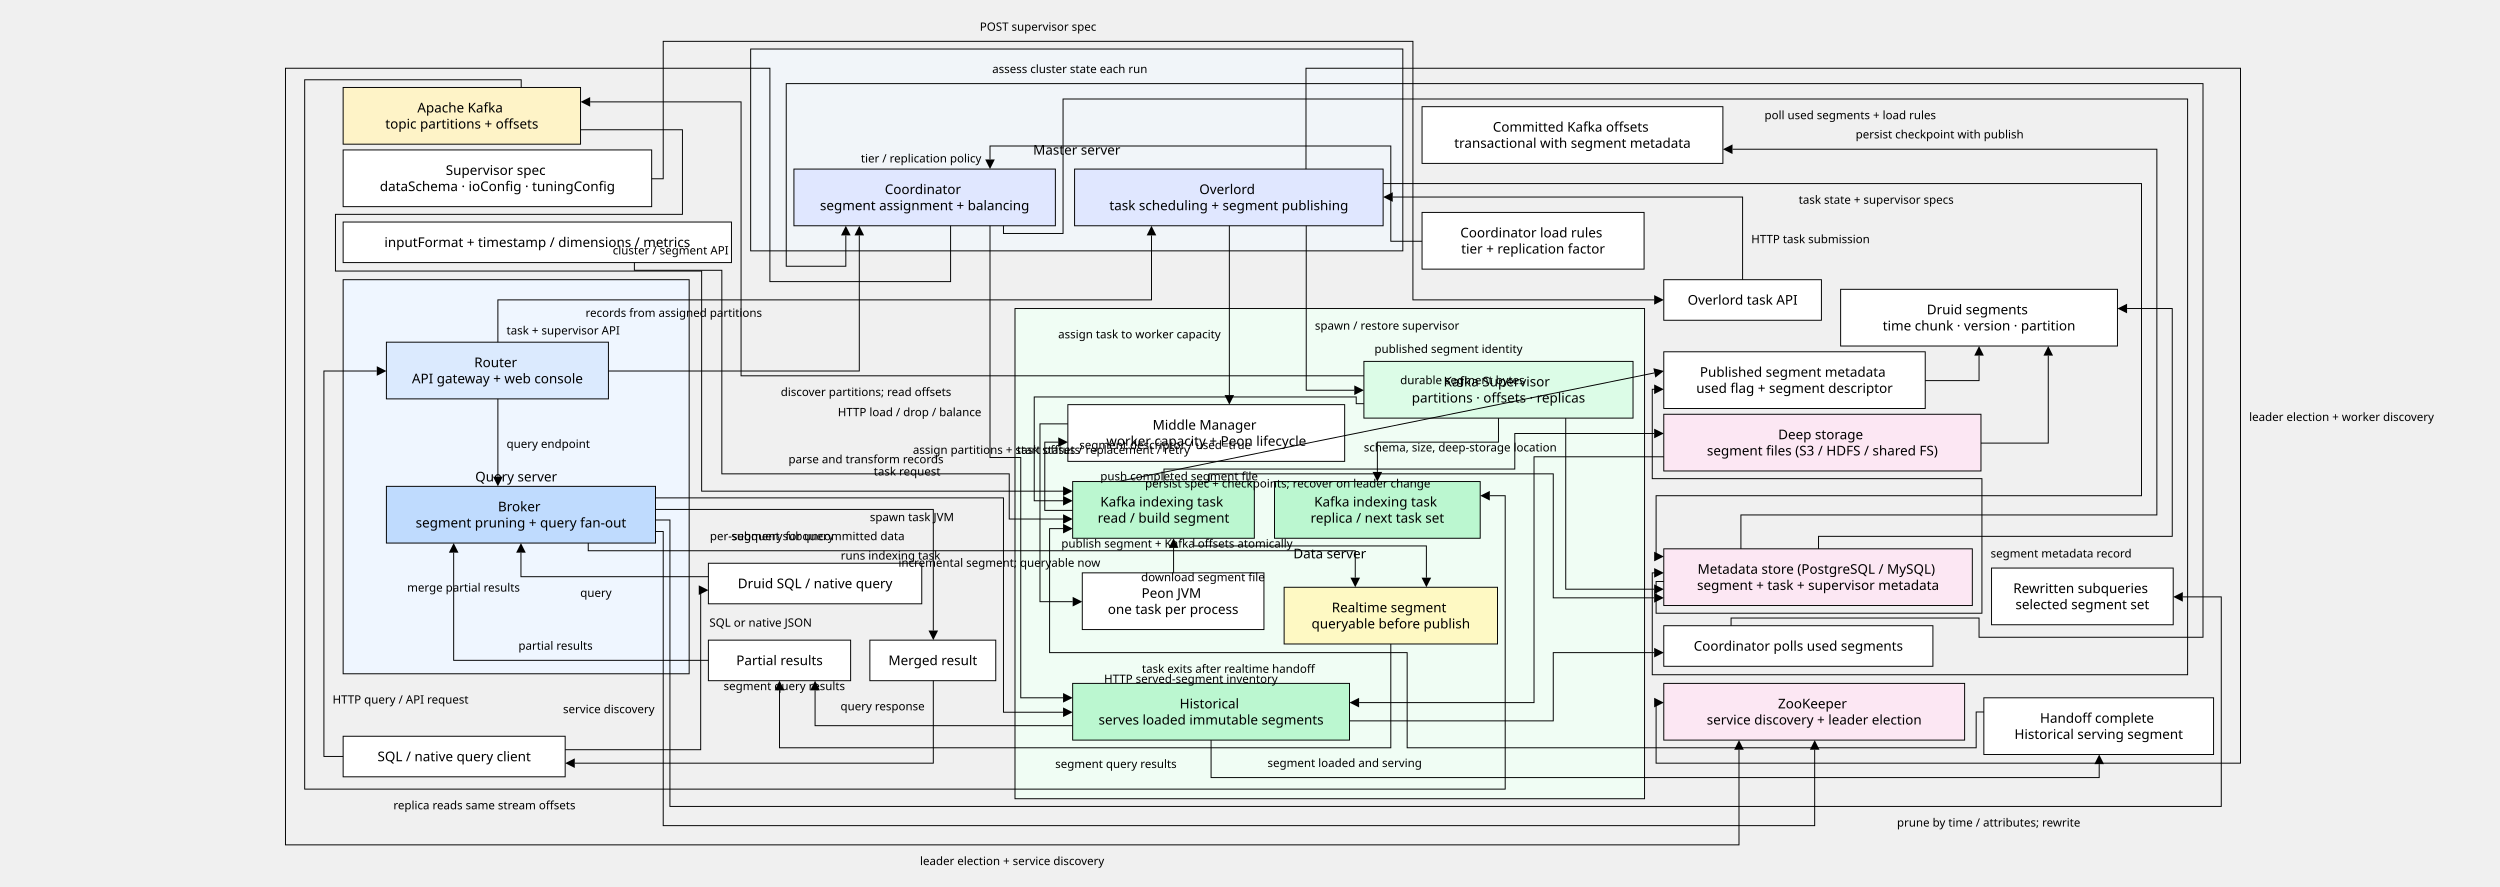
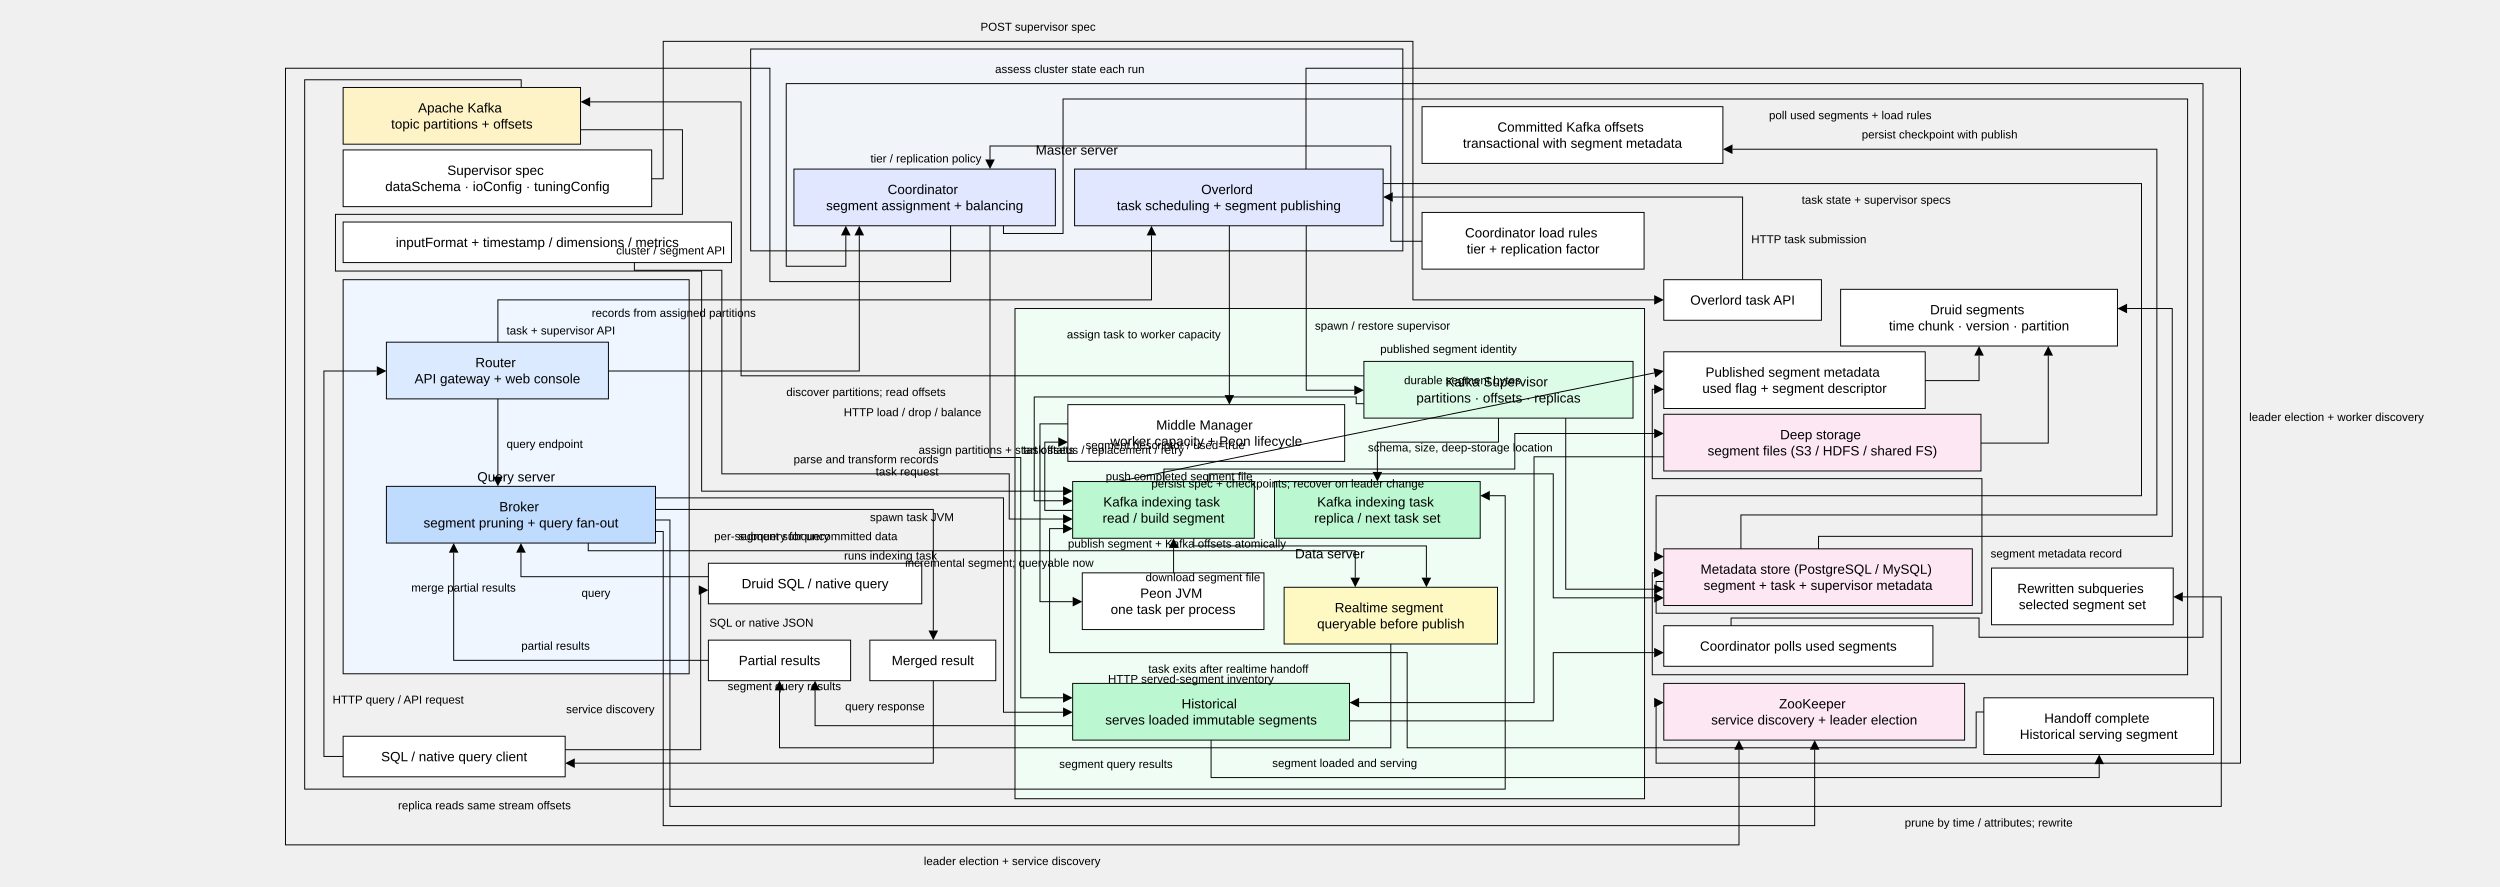
- <svg xmlns="http://www.w3.org/2000/svg" viewBox="-337 -31 2601 922" width="2601" height="922" font-family="sans-serif">
+ <svg xmlns="http://www.w3.org/2000/svg" viewBox="-337 -31 2601 922" width="2601" height="922" font-family="Liberation Sans">
  <g data-node="master" data-custom="true" transform="translate(84 0)">
    <g transform="translate(360 20)">
      <rect data-bounds="true" x="0" y="0" width="678.5" height="210" fill="#f1f5f9" stroke="black" />
      <text text-anchor="middle" font-size="14">
        <tspan x="339.25" y="109.9">Master server</tspan>
      </text>
    </g>
    <g data-node="coordinator" data-custom="true" transform="translate(0 69.9)">
      <g transform="translate(405 75)">
        <rect data-bounds="true" x="0" y="0" width="272" height="59" fill="#e0e7ff" stroke="black" />
        <text text-anchor="middle" font-size="14">
          <tspan x="136" y="26">Coordinator</tspan>
          <tspan x="136" y="42.8">segment assignment + balancing</tspan>
        </text>
      </g>
    </g>
    <g data-node="overlord" data-custom="true" transform="translate(0 69.9) translate(7 0)">
      <g transform="translate(690 75)">
        <rect data-bounds="true" x="0" y="0" width="321" height="59" fill="#e0e7ff" stroke="black" />
        <text text-anchor="middle" font-size="14">
          <tspan x="160.5" y="26">Overlord</tspan>
          <tspan x="160.5" y="42.8">task scheduling + segment publishing</tspan>
        </text>
      </g>
    </g>
  </g>
  <g data-node="query" data-custom="true">
    <g transform="translate(20 260)">
      <rect data-bounds="true" x="0" y="0" width="360" height="410" fill="#eff6ff" stroke="black" />
      <text text-anchor="middle" font-size="14">
        <tspan x="180" y="209.9">Query server</tspan>
      </text>
    </g>
    <g data-node="router" data-custom="true">
      <g transform="translate(65 325)">
        <rect data-bounds="true" x="0" y="0" width="231" height="59" fill="#dbeafe" stroke="black" />
        <text text-anchor="middle" font-size="14">
          <tspan x="115.5" y="26">Router</tspan>
          <tspan x="115.5" y="42.8">API gateway + web console</tspan>
        </text>
      </g>
    </g>
    <g data-node="broker" data-custom="true">
      <g transform="translate(65 475)">
        <rect data-bounds="true" x="0" y="0" width="280" height="59" fill="#bfdbfe" stroke="black" />
        <text text-anchor="middle" font-size="14">
          <tspan x="140" y="26">Broker</tspan>
          <tspan x="140" y="42.8">segment pruning + query fan-out</tspan>
        </text>
      </g>
    </g>
  </g>
  <g data-node="data" data-custom="true" transform="translate(212 0) translate(77 0)">
    <g transform="translate(430 290)">
      <rect data-bounds="true" x="0" y="0" width="655" height="510" fill="#f0fdf4" stroke="black" />
      <text text-anchor="middle" font-size="14">
        <tspan x="327.5" y="259.9">Data server</tspan>
      </text>
    </g>
    <g data-node="supervisor" data-custom="true" transform="translate(118 0)">
      <g transform="translate(675 345)">
        <rect data-bounds="true" x="0" y="0" width="280" height="59" fill="#dcfce7" stroke="black" />
        <text text-anchor="middle" font-size="14">
          <tspan x="140" y="26">Kafka Supervisor</tspan>
          <tspan x="140" y="42.8">partitions · offsets · replicas</tspan>
        </text>
      </g>
    </g>
    <g data-node="task1" data-custom="true">
      <g transform="translate(490 470)">
        <rect data-bounds="true" x="0" y="0" width="189" height="59" fill="#bbf7d0" stroke="black" />
        <text text-anchor="middle" font-size="14">
          <tspan x="94.5" y="26">Kafka indexing task</tspan>
          <tspan x="94.5" y="42.8">read / build segment</tspan>
        </text>
      </g>
    </g>
    <g data-node="task2" data-custom="true">
      <g transform="translate(700 470)">
        <rect data-bounds="true" x="0" y="0" width="214" height="59" fill="#bbf7d0" stroke="black" />
        <text text-anchor="middle" font-size="14">
          <tspan x="107" y="26">Kafka indexing task</tspan>
          <tspan x="107" y="42.8">replica / next task set</tspan>
        </text>
      </g>
    </g>
    <g data-node="mm" data-custom="true">
      <g transform="translate(485 390)">
        <rect data-bounds="true" x="0" y="0" width="288" height="59" fill="white" stroke="black" />
        <text text-anchor="middle" font-size="14">
          <tspan x="144" y="26">Middle Manager</tspan>
          <tspan x="144" y="42.8">worker capacity + Peon lifecycle</tspan>
        </text>
      </g>
    </g>
    <g data-node="peon" data-custom="true">
      <g transform="translate(500 565)">
        <rect data-bounds="true" x="0" y="0" width="189" height="59" fill="white" stroke="black" />
        <text text-anchor="middle" font-size="14">
          <tspan x="94.5" y="26">Peon JVM</tspan>
          <tspan x="94.5" y="42.8">one task per process</tspan>
        </text>
      </g>
    </g>
    <g data-node="realtime" data-custom="true">
      <g transform="translate(710 580)">
        <rect data-bounds="true" x="0" y="0" width="222" height="59" fill="#fef9c3" stroke="black" />
        <text text-anchor="middle" font-size="14">
          <tspan x="111" y="26">Realtime segment</tspan>
          <tspan x="111" y="42.8">queryable before publish</tspan>
        </text>
      </g>
    </g>
    <g data-node="historical" data-custom="true">
      <g transform="translate(490 680)">
        <rect data-bounds="true" x="0" y="0" width="288" height="59" fill="#bbf7d0" stroke="black" />
        <text text-anchor="middle" font-size="14">
          <tspan x="144" y="26">Historical</tspan>
          <tspan x="144" y="42.8">serves loaded immutable segments</tspan>
        </text>
      </g>
    </g>
  </g>
  <g data-node="kafka" data-custom="true">
    <g transform="translate(20 60)">
      <rect data-bounds="true" x="0" y="0" width="247" height="59" fill="#fef3c7" stroke="black" />
      <text text-anchor="middle" font-size="14">
        <tspan x="123.5" y="26">Apache Kafka</tspan>
        <tspan x="123.5" y="42.8"> topic partitions + offsets</tspan>
      </text>
    </g>
  </g>
  <g data-node="client" data-custom="true">
    <g transform="translate(20 735)">
      <rect data-bounds="true" x="0" y="0" width="231" height="42.2" fill="white" stroke="black" />
      <text text-anchor="middle" font-size="14">
        <tspan x="115.5" y="26">SQL / native query client</tspan>
      </text>
    </g>
  </g>
  <g data-node="taskapi" data-custom="true" transform="translate(635 0) translate(212 0) translate(77 0)">
    <g transform="translate(470 260)">
      <rect data-bounds="true" x="0" y="0" width="164" height="42.2" fill="white" stroke="black" />
      <text text-anchor="middle" font-size="14">
        <tspan x="82" y="26">Overlord task API</tspan>
      </text>
    </g>
  </g>
  <g data-node="deep" data-custom="true" transform="translate(75 0) translate(212 0) translate(77 0)">
    <g transform="translate(1030 400)">
      <rect data-bounds="true" x="0" y="0" width="330" height="59" fill="#fce7f3" stroke="black" />
      <text text-anchor="middle" font-size="14">
        <tspan x="165" y="26">Deep storage</tspan>
        <tspan x="165" y="42.8">segment files (S3 / HDFS / shared FS)</tspan>
      </text>
    </g>
  </g>
  <g data-node="metadata" data-custom="true" transform="translate(75 0) translate(212 0) translate(77 0)">
    <g transform="translate(1030 540)">
      <rect data-bounds="true" x="0" y="0" width="321" height="59" fill="#fce7f3" stroke="black" />
      <text text-anchor="middle" font-size="14">
        <tspan x="160.5" y="26">Metadata store (PostgreSQL / MySQL)</tspan>
        <tspan x="160.5" y="42.8">segment + task + supervisor metadata</tspan>
      </text>
    </g>
  </g>
  <g data-node="zk" data-custom="true" transform="translate(75 0) translate(212 0) translate(77 0)">
    <g transform="translate(1030 680)">
      <rect data-bounds="true" x="0" y="0" width="313" height="59" fill="#fce7f3" stroke="black" />
      <text text-anchor="middle" font-size="14">
        <tspan x="156.5" y="26">ZooKeeper</tspan>
        <tspan x="156.5" y="42.8">service discovery + leader election</tspan>
      </text>
    </g>
  </g>
  <g data-node="spec" data-custom="true">
    <g transform="translate(20 125)">
      <rect data-bounds="true" x="0" y="0" width="321" height="59" fill="white" stroke="black" />
      <text text-anchor="middle" font-size="14">
        <tspan x="160.5" y="26">Supervisor spec</tspan>
        <tspan x="160.5" y="42.8">dataSchema · ioConfig · tuningConfig</tspan>
      </text>
    </g>
  </g>
  <g data-node="parse" data-custom="true">
    <g transform="translate(20 200)">
      <rect data-bounds="true" x="0" y="0" width="404" height="42.2" fill="white" stroke="black" />
      <text text-anchor="middle" font-size="14">
        <tspan x="202" y="26">inputFormat + timestamp / dimensions / metrics</tspan>
      </text>
    </g>
  </g>
  <g data-node="segments" data-custom="true" transform="translate(75 0) translate(212 0) translate(184 0) translate(77 0)">
    <g transform="translate(1030 270)">
      <rect data-bounds="true" x="0" y="0" width="288" height="59" fill="white" stroke="black" />
      <text text-anchor="middle" font-size="14">
        <tspan x="144" y="26">Druid segments</tspan>
        <tspan x="144" y="42.8">time chunk · version · partition</tspan>
      </text>
    </g>
  </g>
  <g data-node="rules" data-custom="true" transform="translate(112.5 0)">
    <g transform="translate(1030 190)">
      <rect data-bounds="true" x="0" y="0" width="231" height="59" fill="white" stroke="black" />
      <text text-anchor="middle" font-size="14">
        <tspan x="115.5" y="26">Coordinator load rules</tspan>
        <tspan x="115.5" y="42.8">tier + replication factor</tspan>
      </text>
    </g>
  </g>
  <g data-node="queryreq" data-custom="true" transform="translate(380 0)">
    <g transform="translate(20 555)">
      <rect data-bounds="true" x="0" y="0" width="222" height="42.2" fill="white" stroke="black" />
      <text text-anchor="middle" font-size="14">
        <tspan x="111" y="26">Druid SQL / native query</tspan>
      </text>
    </g>
  </g>
  <g data-node="subquery" data-custom="true" transform="translate(150 0) translate(242 0) translate(675 0) translate(341 0) translate(77 0)">
    <g transform="translate(250 560)">
      <rect data-bounds="true" x="0" y="0" width="189" height="59" fill="white" stroke="black" />
      <text text-anchor="middle" font-size="14">
        <tspan x="94.5" y="26">Rewritten subqueries</tspan>
        <tspan x="94.5" y="42.8">selected segment set</tspan>
      </text>
    </g>
  </g>
  <g data-node="partials" data-custom="true" transform="translate(150 0)">
    <g transform="translate(250 635)">
      <rect data-bounds="true" x="0" y="0" width="148" height="42.2" fill="white" stroke="black" />
      <text text-anchor="middle" font-size="14">
        <tspan x="74" y="26">Partial results</tspan>
      </text>
    </g>
  </g>
  <g data-node="final" data-custom="true" transform="translate(380 0) translate(168 0)">
    <g transform="translate(20 635)">
      <rect data-bounds="true" x="0" y="0" width="131" height="42.2" fill="white" stroke="black" />
      <text text-anchor="middle" font-size="14">
        <tspan x="65.5" y="26">Merged result</tspan>
      </text>
    </g>
  </g>
  <g data-node="handoff" data-custom="true" transform="translate(617 0) translate(333 0) translate(77 0)">
    <g transform="translate(700 695)">
      <rect data-bounds="true" x="0" y="0" width="239" height="59" fill="white" stroke="black" />
      <text text-anchor="middle" font-size="14">
        <tspan x="119.5" y="26">Handoff complete</tspan>
        <tspan x="119.5" y="42.8">Historical serving segment</tspan>
      </text>
    </g>
  </g>
  <g data-node="offsets" data-custom="true" transform="translate(112.5 0)">
    <g transform="translate(1030 80)">
      <rect data-bounds="true" x="0" y="0" width="313" height="59" fill="white" stroke="black" />
      <text text-anchor="middle" font-size="14">
        <tspan x="156.5" y="26">Committed Kafka offsets</tspan>
        <tspan x="156.5" y="42.8">transactional with segment metadata</tspan>
      </text>
    </g>
  </g>
  <g data-node="announce" data-custom="true" transform="translate(287 0) translate(77 0)">
    <g transform="translate(1030 335)">
      <rect data-bounds="true" x="0" y="0" width="272" height="59" fill="white" stroke="black" />
      <text text-anchor="middle" font-size="14">
        <tspan x="136" y="26">Published segment metadata</tspan>
        <tspan x="136" y="42.8">used flag + segment descriptor</tspan>
      </text>
    </g>
  </g>
  <g data-node="coordpoll" data-custom="true" transform="translate(287 0) translate(77 0)">
    <g transform="translate(1030 620)">
      <rect data-bounds="true" x="0" y="0" width="280" height="42.2" fill="white" stroke="black" />
      <text text-anchor="middle" font-size="14">
        <tspan x="140" y="26">Coordinator polls used segments</tspan>
      </text>
    </g>
  </g>
  <g>
    <path id="edge-0" data-from="client" data-to="router" fill="none" stroke="black" d="M 20 756 L 0 756 L 0 355 L 55 355" />
    <polygon fill="black" points="55,360 65,355 55,350" />
  </g>
  <text data-label="edge-0" data-label-for="edge-0" text-anchor="start" font-size="12" x="9" y="141.5">
    <tspan x="9" y="701">HTTP query / API request</tspan>
  </text>
  <g>
    <path id="edge-1" data-from="router" data-to="broker" fill="none" stroke="black" d="M 181 384 L 181 465" />
    <polygon fill="black" points="176,465 181,475 186,465" />
  </g>
  <text data-label="edge-1" data-label-for="edge-1" text-anchor="start" font-size="12" x="190" y="1.3">
    <tspan x="190" y="435">query endpoint</tspan>
  </text>
  <g>
    <path id="edge-2" data-from="router" data-to="overlord" fill="none" stroke="black" d="M 181 325 L 181 281 L 861 281 L 861 213.9" />
    <polygon fill="black" points="866,213.9 861,203.9 856,213.9" />
  </g>
  <text data-label="edge-2" data-label-for="edge-2" text-anchor="start" font-size="12" x="190" y="83.3">
    <tspan x="190" y="317">task + supervisor API</tspan>
  </text>
  <g>
    <path id="edge-3" data-from="router" data-to="coordinator" fill="none" stroke="black" d="M 296 355 L 557 355 L 557 213.9" />
    <polygon fill="black" points="562,213.9 557,203.9 552,213.9" />
  </g>
  <text data-label="edge-3" data-label-for="edge-3" text-anchor="middle" font-size="12">
    <tspan x="360.75" y="233.7">cluster / segment API</tspan>
  </text>
  <g>
    <path id="edge-4" data-from="client" data-to="queryreq" fill="none" stroke="black" d="M 251 749 L 392 749 L 392 583 L 396 583" />
    <polygon fill="black" points="390,588 400,583 390,578" />
  </g>
  <text data-label="edge-4" data-label-for="edge-4" text-anchor="start" font-size="12" x="401" y="-49.3">
    <tspan x="401" y="621">SQL or native JSON</tspan>
  </text>
  <g>
    <path id="edge-5" data-from="queryreq" data-to="broker" fill="none" stroke="black" d="M 400 569 L 205 569 L 205 544" />
    <polygon fill="black" points="210,544 205,534 200,544" />
  </g>
  <text data-label="edge-5" data-label-for="edge-5" text-anchor="middle" font-size="12" x="283" y="45.5">
    <tspan x="283" y="590">query</tspan>
  </text>
  <g>
    <path id="edge-6" data-from="broker" data-to="subquery" fill="none" stroke="black" d="M 345 510 L 360 510 L 360 808 L 1974 808 L 1974 590 L 1934 590" />
    <polygon fill="black" points="1934,585 1924,590 1934,595" />
  </g>
  <text data-label="edge-6" data-label-for="edge-6" text-anchor="middle" font-size="12" x="1732" y="277.8">
    <tspan x="1732" y="829">prune by time / attributes; rewrite</tspan>
  </text>
  <g>
    <path id="edge-7" data-from="broker" data-to="historical" fill="none" stroke="black" d="M 345 487 L 707 487 L 707 710 L 769 710" />
    <polygon fill="black" points="769,715 779,710 769,705" />
  </g>
  <text data-label="edge-7" data-label-for="edge-7" text-anchor="middle" font-size="12" x="466" y="-80.2">
    <tspan x="466" y="531">per-segment subquery</tspan>
  </text>
  <g>
    <path id="edge-8" data-from="broker" data-to="realtime" fill="none" stroke="black" d="M 275 534 L 275 542 L 1073 542 L 1073 570" />
    <polygon fill="black" points="1068,570 1073,580 1078,570" />
  </g>
  <text data-label="edge-8" data-label-for="edge-8" text-anchor="middle" font-size="12" x="514" y="-30.2">
    <tspan x="514" y="531">subquery for uncommitted data</tspan>
  </text>
  <g>
    <path id="edge-9" data-from="historical" data-to="partials" fill="none" stroke="black" d="M 779 724 L 511 724 L 511 687.2" />
    <polygon fill="black" points="516,687.2 511,677.2 506,687.2" />
  </g>
  <text data-label="edge-9" data-label-for="edge-9" text-anchor="middle" font-size="12">
    <tspan x="479" y="687">segment query results</tspan>
  </text>
  <g>
    <path id="edge-10" data-from="realtime" data-to="partials" fill="none" stroke="black" d="M 1110 639 L 1110 747 L 474 747 L 474 687.2" />
    <polygon fill="black" points="479,687.2 474,677.2 469,687.2" />
  </g>
  <text data-label="edge-10" data-label-for="edge-10" text-anchor="middle" font-size="12" x="824" y="131">
    <tspan x="824" y="768">segment query results</tspan>
  </text>
  <g>
    <path id="edge-11" data-from="partials" data-to="broker" fill="none" stroke="black" d="M 400 656 L 135 656 L 135 544" />
    <polygon fill="black" points="140,544 135,534 130,544" />
  </g>
  <text data-label="edge-11" data-label-for="edge-11" text-anchor="middle" font-size="12" x="241" y="60.5">
    <tspan x="241" y="645">partial results</tspan>
  </text>
  <g>
    <path id="edge-12" data-from="broker" data-to="final" fill="none" stroke="black" d="M 345 499 L 634 499 L 634 625" />
    <polygon fill="black" points="629,625 634,635 639,625" />
  </g>
  <text data-label="edge-12" data-label-for="edge-12" text-anchor="middle" font-size="12">
    <tspan x="145.25" y="584.5">merge partial results</tspan>
  </text>
  <g>
    <path id="edge-13" data-from="final" data-to="client" fill="none" stroke="black" d="M 634 677.2 L 634 763 L 261 763" />
    <polygon fill="black" points="261,758 251,763 261,768" />
  </g>
  <text data-label="edge-13" data-label-for="edge-13" text-anchor="end" font-size="12" x="625" y="-2.3">
    <tspan x="625" y="708">query response</tspan>
  </text>
  <g>
    <path id="edge-14" data-from="spec" data-to="taskapi" fill="none" stroke="black" d="M 341 155 L 353 155 L 353 12 L 1133 12 L 1133 281 L 1384 281" />
    <polygon fill="black" points="1384,286 1394,281 1384,276" />
  </g>
  <text data-label="edge-14" data-label-for="edge-14" text-anchor="middle" font-size="12" x="743" y="-221">
    <tspan x="743" y="1">POST supervisor spec</tspan>
  </text>
  <g>
    <path id="edge-15" data-from="taskapi" data-to="overlord" fill="none" stroke="black" d="M 1476 260 L 1476 174 L 1112 174" />
    <polygon fill="black" points="1112,169 1102,174 1112,179" />
  </g>
  <text data-label="edge-15" data-label-for="edge-15" text-anchor="start" font-size="12" x="1485" y="25">
    <tspan x="1485" y="222">HTTP task submission</tspan>
  </text>
  <g>
    <path id="edge-16" data-from="overlord" data-to="supervisor" fill="none" stroke="black" d="M 1022 203.9 L 1022 375 L 1072 375" />
    <polygon fill="black" points="1072,380 1082,375 1072,370" />
  </g>
  <text data-label="edge-16" data-label-for="edge-16" text-anchor="start" font-size="12" x="1031" y="68.3">
    <tspan x="1031" y="312">spawn / restore supervisor</tspan>
  </text>
  <g>
    <path id="edge-17" data-from="supervisor" data-to="kafka" fill="none" stroke="black" d="M 1082 360 L 434 360 L 434 75 L 277 75" />
    <polygon fill="black" points="277,70 267,75 277,80" />
  </g>
  <text data-label="edge-17" data-label-for="edge-17" text-anchor="middle" font-size="12" x="564" y="144.8">
    <tspan x="564" y="381">discover partitions; read offsets</tspan>
  </text>
  <g>
    <path id="edge-18" data-from="kafka" data-to="task1" fill="none" stroke="black" d="M 267 104 L 373 104 L 373 192 L 12 192 L 12 251 L 393 251 L 393 480 L 769 480" />
    <polygon fill="black" points="769,485 779,480 769,475" />
  </g>
  <text data-label="edge-18" data-label-for="edge-18" text-anchor="middle" font-size="12">
    <tspan x="364" y="298.7">records from assigned partitions</tspan>
  </text>
  <g>
    <path id="edge-19" data-from="kafka" data-to="task2" fill="none" stroke="black" d="M 205.25 60 L 205.25 52 L -20 52 L -20 790 L 1229 790 L 1229 484.75 L 1213 484.75" />
    <polygon fill="black" points="1213,479.75 1203,484.75 1213,489.75" />
  </g>
  <text data-label="edge-19" data-label-for="edge-19" text-anchor="middle" font-size="12" x="167" y="512.3">
    <tspan x="167" y="811">replica reads same stream offsets</tspan>
  </text>
  <g>
    <path id="edge-20" data-from="supervisor" data-to="task1" fill="none" stroke="black" d="M 1082 389 L 1074 389 L 1074 382 L 739 382 L 739 490 L 769 490" />
    <polygon fill="black" points="769,495 779,490 769,485" />
  </g>
  <text data-label="edge-20" data-label-for="edge-20" text-anchor="middle" font-size="12">
    <tspan x="699.75" y="441.2">assign partitions + start offsets</tspan>
  </text>
  <g>
    <path id="edge-21" data-from="supervisor" data-to="task2" fill="none" stroke="black" d="M 1222 404 L 1222 429 L 1096 429 L 1096 460" />
    <polygon fill="black" points="1091,460 1096,470 1101,460" />
  </g>
  <text data-label="edge-21" data-label-for="edge-21" text-anchor="middle" font-size="12">
    <tspan x="811" y="441.2">task status / replacement / retry</tspan>
  </text>
  <g>
    <path id="edge-22" data-from="task1" data-to="mm" fill="none" stroke="black" d="M 779 500 L 750 500 L 750 429 L 764 429" />
    <polygon fill="black" points="764,434 774,429 764,424" />
  </g>
  <text data-label="edge-22" data-label-for="edge-22" text-anchor="middle" font-size="12">
    <tspan x="606.75" y="463.7">task request</tspan>
  </text>
  <g>
    <path id="edge-23" data-from="mm" data-to="peon" fill="none" stroke="black" d="M 774 410 L 745 410 L 745 595 L 779 595" />
    <polygon fill="black" points="779,600 789,595 779,590" />
  </g>
  <text data-label="edge-23" data-label-for="edge-23" text-anchor="middle" font-size="12">
    <tspan x="611.75" y="511.2">spawn task JVM</tspan>
  </text>
  <g>
    <path id="edge-24" data-from="peon" data-to="task1" fill="none" stroke="black" d="M 884 565 L 884 539" />
    <polygon fill="black" points="889,539 884,529 879,539" />
  </g>
  <text data-label="edge-24" data-label-for="edge-24" text-anchor="middle" font-size="12">
    <tspan x="589.5" y="551.2">runs indexing task</tspan>
  </text>
  <g>
    <path id="edge-25" data-from="parse" data-to="task1" fill="none" stroke="black" d="M 323 242.2 L 323 250.2 L 414 250.2 L 414 462 L 713 462 L 713 509 L 769 509" />
    <polygon fill="black" points="769,514 779,509 769,504" />
  </g>
  <text data-label="edge-25" data-label-for="edge-25" text-anchor="middle" font-size="12" x="564" y="86.5">
    <tspan x="564" y="451">parse and transform records</tspan>
  </text>
  <g>
    <path id="edge-26" data-from="task1" data-to="realtime" fill="none" stroke="black" d="M 905 529 L 905 537 L 1147 537 L 1147 570" />
    <polygon fill="black" points="1142,570 1147,580 1152,570" />
  </g>
  <text data-label="edge-26" data-label-for="edge-26" text-anchor="middle" font-size="12">
    <tspan x="702.75" y="558.7">incremental segment; queryable now</tspan>
  </text>
  <g>
    <path id="edge-27" data-from="task1" data-to="deep" fill="none" stroke="black" d="M 874 470 L 874 457 L 1239 457 L 1239 420 L 1384 420" />
    <polygon fill="black" points="1384,425 1394,420 1384,415" />
  </g>
  <text data-label="edge-27" data-label-for="edge-27" text-anchor="middle" font-size="12">
    <tspan x="889.75" y="468.7">push completed segment file</tspan>
  </text>
  <g>
    <path id="edge-28" data-from="task1" data-to="metadata" fill="none" stroke="black" d="M 921 470 L 921 462 L 1279 462 L 1279 591 L 1384 591" />
    <polygon fill="black" points="1384,596 1394,591 1384,586" />
  </g>
  <text data-label="edge-28" data-label-for="edge-28" text-anchor="middle" font-size="12">
    <tspan x="887.5" y="538.7">publish segment + Kafka offsets atomically</tspan>
  </text>
  <g>
    <path id="edge-29" data-from="task1" data-to="announce" fill="none" stroke="black" d="M 826 470 L 1384.199 356.984" />
    <polygon fill="black" points="1385.191,361.885 1394,355 1383.207,352.084" />
  </g>
  <text data-label="edge-29" data-label-for="edge-29" text-anchor="middle" font-size="12">
    <tspan x="875.25" y="436.2">segment descriptor / used=true</tspan>
  </text>
  <g>
    <path id="edge-30" data-from="metadata" data-to="offsets" fill="none" stroke="black" d="M 1474.25 540 L 1474.25 504.75 L 1907 504.75 L 1907 124.25 L 1465.5 124.25" />
    <polygon fill="black" points="1465.5,119.25 1455.5,124.25 1465.5,129.25" />
  </g>
  <text data-label="edge-30" data-label-for="edge-30" text-anchor="middle" font-size="12" x="1681" y="-230.7">
    <tspan x="1681" y="113">persist checkpoint with publish</tspan>
  </text>
  <g>
    <path id="edge-31" data-from="metadata" data-to="announce" fill="none" stroke="black" d="M 1394 574 L 1386 574 L 1386 607 L 1725 607 L 1725 467 L 1382 467 L 1382 374 L 1388 374" />
    <polygon fill="black" points="1384,379 1394,374 1384,369" />
  </g>
  <text data-label="edge-31" data-label-for="edge-31" text-anchor="start" font-size="12" x="1734" y="77.8">
    <tspan x="1734" y="549">segment metadata record</tspan>
  </text>
  <g>
    <path id="edge-32" data-from="supervisor" data-to="metadata" fill="none" stroke="black" d="M 1292 404 L 1292 582 L 1384 582" />
    <polygon fill="black" points="1384,587 1394,582 1384,577" />
  </g>
  <text data-label="edge-32" data-label-for="edge-32" text-anchor="middle" font-size="12">
    <tspan x="1002.75" y="476.2">persist spec + checkpoints; recover on leader change</tspan>
  </text>
  <g>
    <path id="edge-33" data-from="overlord" data-to="metadata" fill="none" stroke="black" d="M 1102 160 L 1891 160 L 1891 484.75 L 1386 484.75 L 1386 548 L 1390 548" />
    <polygon fill="black" points="1384,553 1394,548 1384,543" />
  </g>
  <text data-label="edge-33" data-label-for="edge-33" text-anchor="middle" font-size="12" x="1615" y="-160.2">
    <tspan x="1615" y="181">task state + supervisor specs</tspan>
  </text>
  <g>
    <path id="edge-34" data-from="overlord" data-to="mm" fill="none" stroke="black" d="M 942 203.9 L 942 380" />
    <polygon fill="black" points="937,380 942,390 947,380" />
  </g>
  <text data-label="edge-34" data-label-for="edge-34" text-anchor="end" font-size="12" x="933" y="54.8">
    <tspan x="933" y="321">assign task to worker capacity</tspan>
  </text>
  <g>
    <path id="edge-35" data-from="coordinator" data-to="metadata" fill="none" stroke="black" d="M 707 203.9 L 707 211.9 L 769 211.9 L 769 72 L 1939 72 L 1939 671 L 1382 671 L 1382 565 L 1388 565" />
    <polygon fill="black" points="1384,570 1394,565 1384,560" />
  </g>
  <text data-label="edge-35" data-label-for="edge-35" text-anchor="middle" font-size="12" x="1588" y="-248.2">
    <tspan x="1588" y="93">poll used segments + load rules</tspan>
  </text>
  <g>
    <path id="edge-36" data-from="rules" data-to="coordinator" fill="none" stroke="black" d="M 1142.5 220 L 1110 220 L 1110 120.9 L 693 120.9 L 693 134.9" />
    <polygon fill="black" points="688,134.9 693,144.9 698,134.9" />
  </g>
  <text data-label="edge-36" data-label-for="edge-36" text-anchor="end" font-size="12" x="684" y="-28.2">
    <tspan x="684" y="138">tier / replication policy</tspan>
  </text>
  <g>
    <path id="edge-37" data-from="announce" data-to="segments" fill="none" stroke="black" d="M 1666 365 L 1722 365 L 1722 339" />
    <polygon fill="black" points="1727,339 1722,329 1717,339" />
  </g>
  <text data-label="edge-37" data-label-for="edge-37" text-anchor="middle" font-size="12">
    <tspan x="1170" y="336.2">published segment identity</tspan>
  </text>
  <g>
    <path id="edge-38" data-from="deep" data-to="historical" fill="none" stroke="black" d="M 1394 444.25 L 1259 444.25 L 1259 700 L 1077 700" />
    <polygon fill="black" points="1077,695 1067,700 1077,705" />
  </g>
  <text data-label="edge-38" data-label-for="edge-38" text-anchor="middle" font-size="12">
    <tspan x="914.5" y="573.7">download segment file</tspan>
  </text>
  <g>
    <path id="edge-39" data-from="coordinator" data-to="historical" fill="none" stroke="black" d="M 693 203.9 L 693 445 L 725 445 L 725 695 L 769 695" />
    <polygon fill="black" points="769,700 779,695 769,690" />
  </g>
  <text data-label="edge-39" data-label-for="edge-39" text-anchor="end" font-size="12" x="684" y="-9.2">
    <tspan x="684" y="402">HTTP load / drop / balance</tspan>
  </text>
  <g>
    <path id="edge-40" data-from="historical" data-to="coordpoll" fill="none" stroke="black" d="M 1067 719 L 1279 719 L 1279 648 L 1384 648" />
    <polygon fill="black" points="1384,653 1394,648 1384,643" />
  </g>
  <text data-label="edge-40" data-label-for="edge-40" text-anchor="middle" font-size="12">
    <tspan x="902" y="679.5">HTTP served-segment inventory</tspan>
  </text>
  <g>
    <path id="edge-41" data-from="coordpoll" data-to="coordinator" fill="none" stroke="black" d="M 1464 620 L 1464 612 L 1722 612 L 1722 632 L 1955 632 L 1955 56 L 481 56 L 481 246 L 543 246 L 543 213.9" />
    <polygon fill="black" points="548,213.9 543,203.9 538,213.9" />
  </g>
  <text data-label="edge-41" data-label-for="edge-41" text-anchor="middle" font-size="12" x="776" y="-332">
    <tspan x="776" y="45">assess cluster state each run</tspan>
  </text>
  <g>
    <path id="edge-42" data-from="historical" data-to="handoff" fill="none" stroke="black" d="M 923 739 L 923 778 L 1847 778 L 1847 764" />
    <polygon fill="black" points="1852,764 1847,754 1842,764" />
  </g>
  <text data-label="edge-42" data-label-for="edge-42" text-anchor="middle" font-size="12" x="1062" y="45.8">
    <tspan x="1062" y="767">segment loaded and serving</tspan>
  </text>
  <g>
    <path id="edge-43" data-from="handoff" data-to="task1" fill="none" stroke="black" d="M 1727 709.75 L 1719 709.75 L 1719 747 L 1127 747 L 1127 648 L 755 648 L 755 519 L 769 519" />
    <polygon fill="black" points="769,524 779,519 769,514" />
  </g>
  <text data-label="edge-43" data-label-for="edge-43" text-anchor="middle" font-size="12" x="941" y="52.8">
    <tspan x="941" y="669">task exits after realtime handoff</tspan>
  </text>
  <g>
    <path id="edge-44" data-from="deep" data-to="segments" fill="none" stroke="black" d="M 1724 430 L 1794 430 L 1794 339" />
    <polygon fill="black" points="1799,339 1794,329 1789,339" />
  </g>
  <text data-label="edge-44" data-label-for="edge-44" text-anchor="middle" font-size="12">
    <tspan x="1184.5" y="368.7">durable segment bytes</tspan>
  </text>
  <g>
    <path id="edge-45" data-from="metadata" data-to="segments" fill="none" stroke="black" d="M 1555 540 L 1555 527 L 1923 527 L 1923 290 L 1876 290" />
    <polygon fill="black" points="1876,285 1866,290 1876,295" />
  </g>
  <text data-label="edge-45" data-label-for="edge-45" text-anchor="middle" font-size="12">
    <tspan x="1182.25" y="438.7">schema, size, deep-storage location</tspan>
  </text>
  <g>
    <path id="edge-46" data-from="coordinator" data-to="zk" fill="none" stroke="black" d="M 652 203.9 L 652 262 L 464 262 L 464 40 L -40 40 L -40 848 L 1472.25 848 L 1472.25 749" />
    <polygon fill="black" points="1477.25,749 1472.25,739 1467.25,749" />
  </g>
  <text data-label="edge-46" data-label-for="edge-46" text-anchor="middle" font-size="12" x="716" y="457.8">
    <tspan x="716" y="869">leader election + service discovery</tspan>
  </text>
  <g>
    <path id="edge-47" data-from="overlord" data-to="zk" fill="none" stroke="black" d="M 1021.75 144.9 L 1021.75 40 L 1994 40 L 1994 763 L 1386 763 L 1386 700 L 1390 700" />
    <polygon fill="black" points="1384,705 1394,700 1384,695" />
  </g>
  <text data-label="edge-47" data-label-for="edge-47" text-anchor="start" font-size="12" x="2003" y="-4.2">
    <tspan x="2003" y="407">leader election + worker discovery</tspan>
  </text>
  <g>
    <path id="edge-48" data-from="broker" data-to="zk" fill="none" stroke="black" d="M 345 522 L 353 522 L 353 828 L 1551 828 L 1551 749" />
    <polygon fill="black" points="1556,749 1551,739 1546,749" />
  </g>
  <text data-label="edge-48" data-label-for="edge-48" text-anchor="end" font-size="12" x="344" y="99.8">
    <tspan x="344" y="711">service discovery</tspan>
  </text>
</svg>
